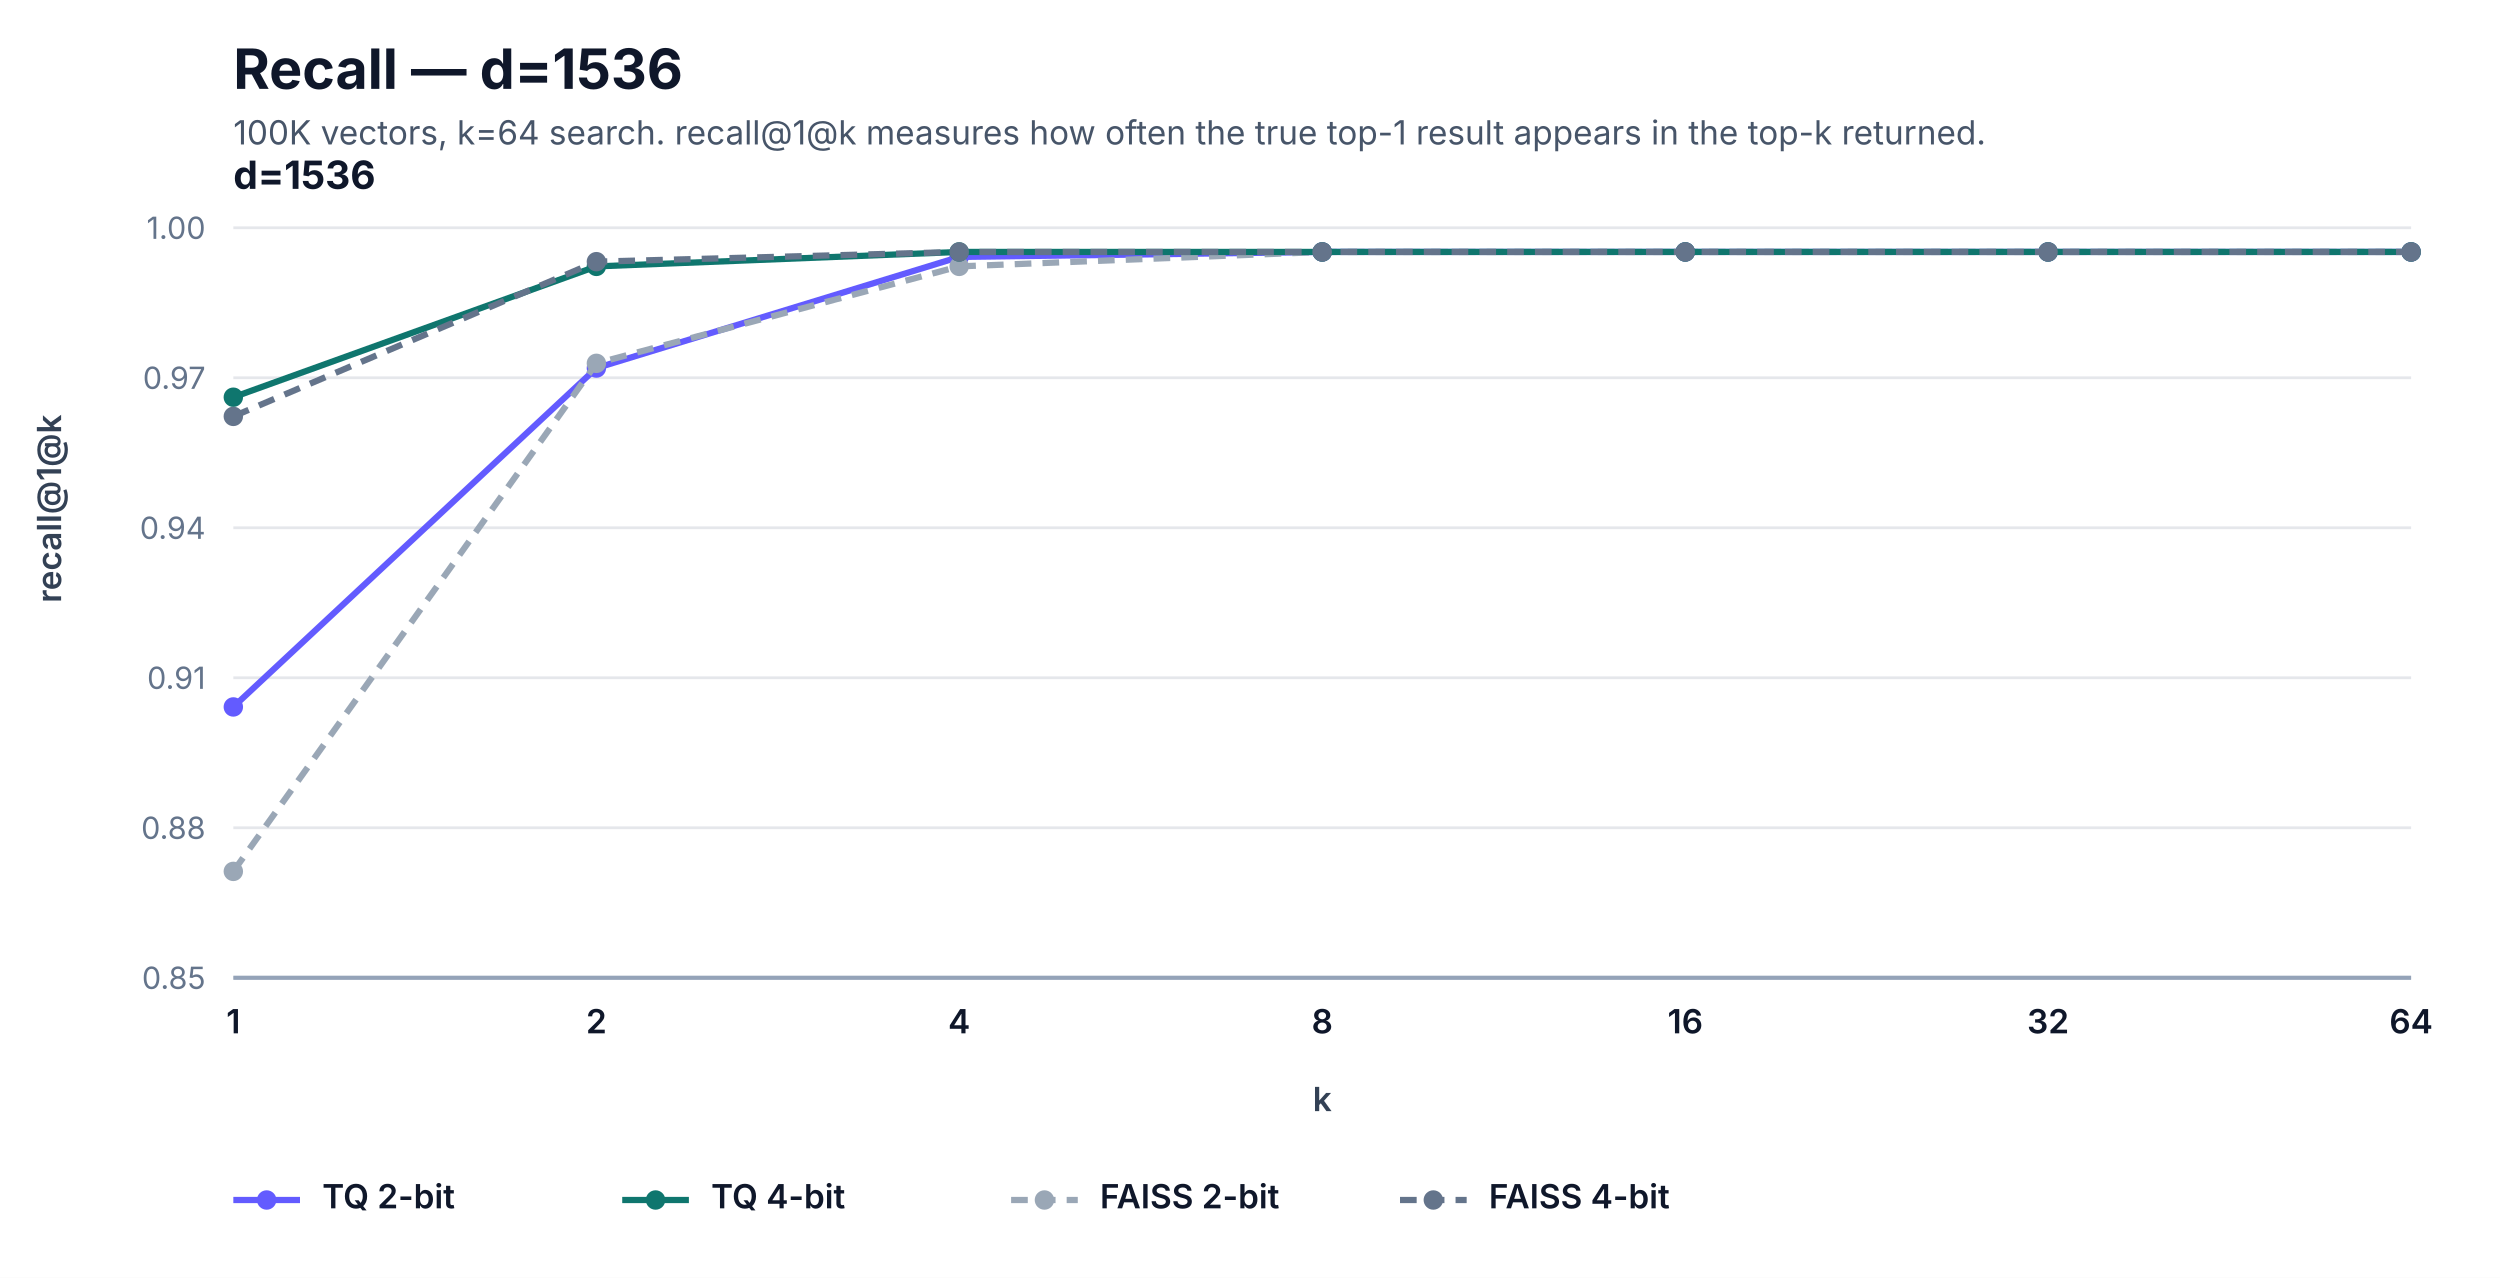
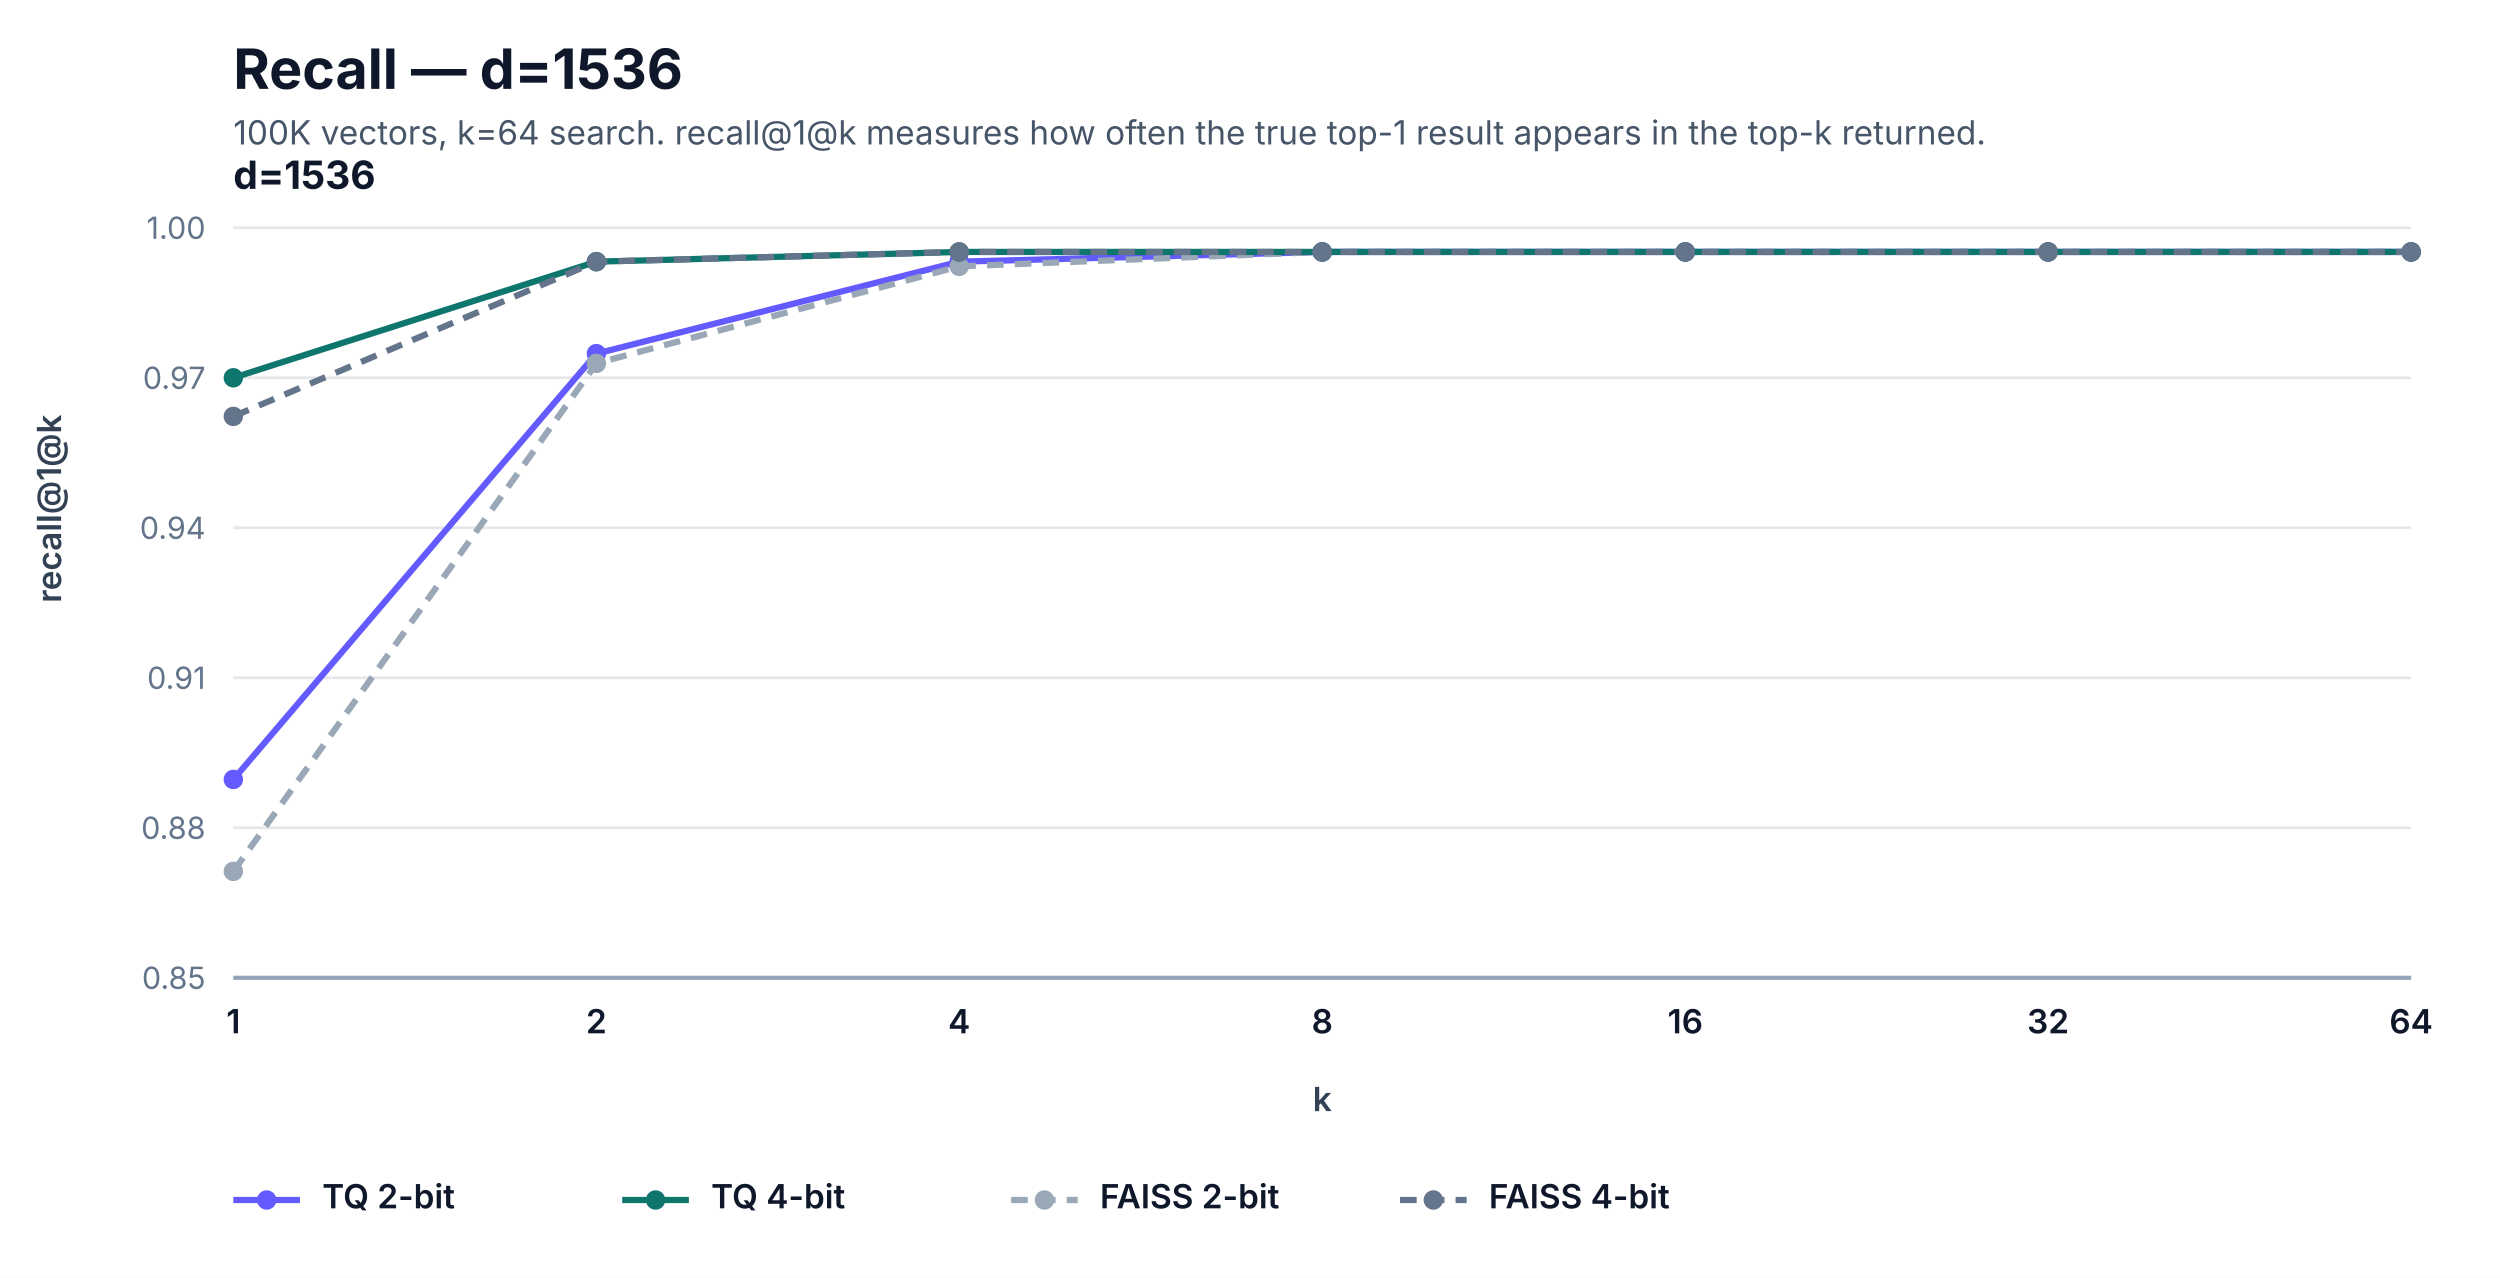
<svg xmlns="http://www.w3.org/2000/svg" width="900" height="460" viewBox="0 0 900 460" role="img" aria-label="Recall — d=1536">
  <style>
  .title { font: 700 20px -apple-system, BlinkMacSystemFont, "Segoe UI", sans-serif; fill: #0f172a; }
  .subtitle { font: 400 12px -apple-system, BlinkMacSystemFont, "Segoe UI", sans-serif; fill: #475569; }
  .panel { font: 700 14px -apple-system, BlinkMacSystemFont, "Segoe UI", sans-serif; fill: #0f172a; }
  .label { font: 600 12px -apple-system, BlinkMacSystemFont, "Segoe UI", sans-serif; fill: #0f172a; }
  .secondary { font: 400 11px -apple-system, BlinkMacSystemFont, "Segoe UI", sans-serif; fill: #475569; }
  .tick { font: 400 11px -apple-system, BlinkMacSystemFont, "Segoe UI", sans-serif; fill: #64748b; }
  .value { font: 700 11px -apple-system, BlinkMacSystemFont, "Segoe UI", sans-serif; fill: #0f172a; }
  .value-accent { font: 700 11px -apple-system, BlinkMacSystemFont, "Segoe UI", sans-serif; fill: #4338ca; }
  .axis { font: 600 12px -apple-system, BlinkMacSystemFont, "Segoe UI", sans-serif; fill: #334155; }
  .legend { font: 600 12px -apple-system, BlinkMacSystemFont, "Segoe UI", sans-serif; fill: #0f172a; }
</style>
  <rect width="100%" height="100%" fill="#ffffff" />
  <text x="84" y="32" class="title">Recall — d=1536</text>
  <text x="84" y="52" class="subtitle">100K vectors, k=64 search. recall@1@k measures how often the true top-1 result appears in the top-k returned.</text>
  <line x1="84" y1="352.0" x2="868" y2="352.0" stroke="#e5e7eb" stroke-width="1" />
  <text x="74" y="356.0" text-anchor="end" class="tick">0.85</text>
  <line x1="84" y1="298.0" x2="868" y2="298.0" stroke="#e5e7eb" stroke-width="1" />
  <text x="74" y="302.0" text-anchor="end" class="tick">0.88</text>
  <line x1="84" y1="244.0" x2="868" y2="244.0" stroke="#e5e7eb" stroke-width="1" />
  <text x="74" y="248.0" text-anchor="end" class="tick">0.91</text>
  <line x1="84" y1="190.0" x2="868" y2="190.0" stroke="#e5e7eb" stroke-width="1" />
  <text x="74" y="194.0" text-anchor="end" class="tick">0.94</text>
  <line x1="84" y1="136.0" x2="868" y2="136.0" stroke="#e5e7eb" stroke-width="1" />
  <text x="74" y="140.0" text-anchor="end" class="tick">0.97</text>
  <line x1="84" y1="82.0" x2="868" y2="82.0" stroke="#e5e7eb" stroke-width="1" />
  <text x="74" y="86.0" text-anchor="end" class="tick">1.00</text>
  <line x1="84" y1="352.0" x2="868" y2="352.0" stroke="#94a3b8" stroke-width="1.5" />
  <text x="84" y="68" class="panel">d=1536</text>
  <text x="84.0" y="372" text-anchor="middle" class="label">1</text>
  <text x="214.7" y="372" text-anchor="middle" class="label">2</text>
  <text x="345.3" y="372" text-anchor="middle" class="label">4</text>
  <text x="476.0" y="372" text-anchor="middle" class="label">8</text>
  <text x="606.7" y="372" text-anchor="middle" class="label">16</text>
  <text x="737.3" y="372" text-anchor="middle" class="label">32</text>
  <text x="868.0" y="372" text-anchor="middle" class="label">64</text>
-   <path d="M 84.0,254.5 L 214.7,132.5 L 345.3,92.5 L 476.0,90.7 L 606.7,90.7 L 737.3,90.7 L 868.0,90.7" fill="none" stroke="#635bff" stroke-width="2.25" />
-   <circle cx="84.0" cy="254.5" r="3.5" fill="#635bff" />
-   <circle cx="214.7" cy="132.5" r="3.5" fill="#635bff" />
-   <circle cx="345.3" cy="92.5" r="3.5" fill="#635bff" />
+   <path d="M 84.0,280.6 L 214.7,127.3 L 345.3,94.2 L 476.0,90.7 L 606.7,90.7 L 737.3,90.7 L 868.0,90.7" fill="none" stroke="#635bff" stroke-width="2.25" />
+   <circle cx="84.0" cy="280.6" r="3.5" fill="#635bff" />
+   <circle cx="214.7" cy="127.3" r="3.5" fill="#635bff" />
+   <circle cx="345.3" cy="94.2" r="3.5" fill="#635bff" />
  <circle cx="476.0" cy="90.7" r="3.5" fill="#635bff" />
  <circle cx="606.7" cy="90.7" r="3.5" fill="#635bff" />
  <circle cx="737.3" cy="90.7" r="3.5" fill="#635bff" />
  <circle cx="868.0" cy="90.7" r="3.5" fill="#635bff" />
  <path d="M 84.0,313.7 L 214.7,130.8 L 345.3,95.9 L 476.0,90.7 L 606.7,90.7 L 737.3,90.7 L 868.0,90.7" fill="none" stroke="#9aa7b6" stroke-width="2.25" stroke-dasharray="6 4" />
  <circle cx="84.0" cy="313.7" r="3.5" fill="#9aa7b6" />
  <circle cx="214.7" cy="130.8" r="3.5" fill="#9aa7b6" />
  <circle cx="345.3" cy="95.9" r="3.5" fill="#9aa7b6" />
  <circle cx="476.0" cy="90.7" r="3.5" fill="#9aa7b6" />
  <circle cx="606.7" cy="90.7" r="3.5" fill="#9aa7b6" />
  <circle cx="737.3" cy="90.7" r="3.5" fill="#9aa7b6" />
  <circle cx="868.0" cy="90.7" r="3.5" fill="#9aa7b6" />
-   <path d="M 84.0,143.0 L 214.7,95.9 L 345.3,90.7 L 476.0,90.7 L 606.7,90.7 L 737.3,90.7 L 868.0,90.7" fill="none" stroke="#0f766e" stroke-width="2.25" />
-   <circle cx="84.0" cy="143.0" r="3.5" fill="#0f766e" />
-   <circle cx="214.7" cy="95.9" r="3.5" fill="#0f766e" />
+   <path d="M 84.0,136.0 L 214.7,94.2 L 345.3,90.7 L 476.0,90.7 L 606.7,90.7 L 737.3,90.7 L 868.0,90.7" fill="none" stroke="#0f766e" stroke-width="2.25" />
+   <circle cx="84.0" cy="136.0" r="3.5" fill="#0f766e" />
+   <circle cx="214.7" cy="94.2" r="3.5" fill="#0f766e" />
  <circle cx="345.3" cy="90.7" r="3.5" fill="#0f766e" />
  <circle cx="476.0" cy="90.7" r="3.5" fill="#0f766e" />
  <circle cx="606.7" cy="90.7" r="3.5" fill="#0f766e" />
  <circle cx="737.3" cy="90.7" r="3.5" fill="#0f766e" />
  <circle cx="868.0" cy="90.7" r="3.5" fill="#0f766e" />
  <path d="M 84.0,149.9 L 214.7,94.2 L 345.3,90.7 L 476.0,90.7 L 606.7,90.7 L 737.3,90.7 L 868.0,90.7" fill="none" stroke="#64748b" stroke-width="2.25" stroke-dasharray="6 4" />
  <circle cx="84.0" cy="149.9" r="3.5" fill="#64748b" />
  <circle cx="214.7" cy="94.2" r="3.5" fill="#64748b" />
  <circle cx="345.3" cy="90.7" r="3.5" fill="#64748b" />
  <circle cx="476.0" cy="90.7" r="3.5" fill="#64748b" />
  <circle cx="606.7" cy="90.7" r="3.5" fill="#64748b" />
  <circle cx="737.3" cy="90.7" r="3.5" fill="#64748b" />
  <circle cx="868.0" cy="90.7" r="3.5" fill="#64748b" />
  <text x="22" y="217.0" transform="rotate(-90, 22, 217.0)" class="axis">recall@1@k</text>
  <text x="476.0" y="400" text-anchor="middle" class="axis">k</text>
  <line x1="84" y1="432" x2="108" y2="432" stroke="#635bff" stroke-width="2.25" />
  <circle cx="96" cy="432" r="3.5" fill="#635bff" />
  <text x="116" y="435" class="legend">TQ 2-bit</text>
  <line x1="224" y1="432" x2="248" y2="432" stroke="#0f766e" stroke-width="2.25" />
  <circle cx="236" cy="432" r="3.5" fill="#0f766e" />
  <text x="256" y="435" class="legend">TQ 4-bit</text>
  <line x1="364" y1="432" x2="388" y2="432" stroke="#9aa7b6" stroke-width="2.25" stroke-dasharray="6 4" />
  <circle cx="376" cy="432" r="3.5" fill="#9aa7b6" />
  <text x="396" y="435" class="legend">FAISS 2-bit</text>
  <line x1="504" y1="432" x2="528" y2="432" stroke="#64748b" stroke-width="2.25" stroke-dasharray="6 4" />
  <circle cx="516" cy="432" r="3.5" fill="#64748b" />
  <text x="536" y="435" class="legend">FAISS 4-bit</text>
</svg>
